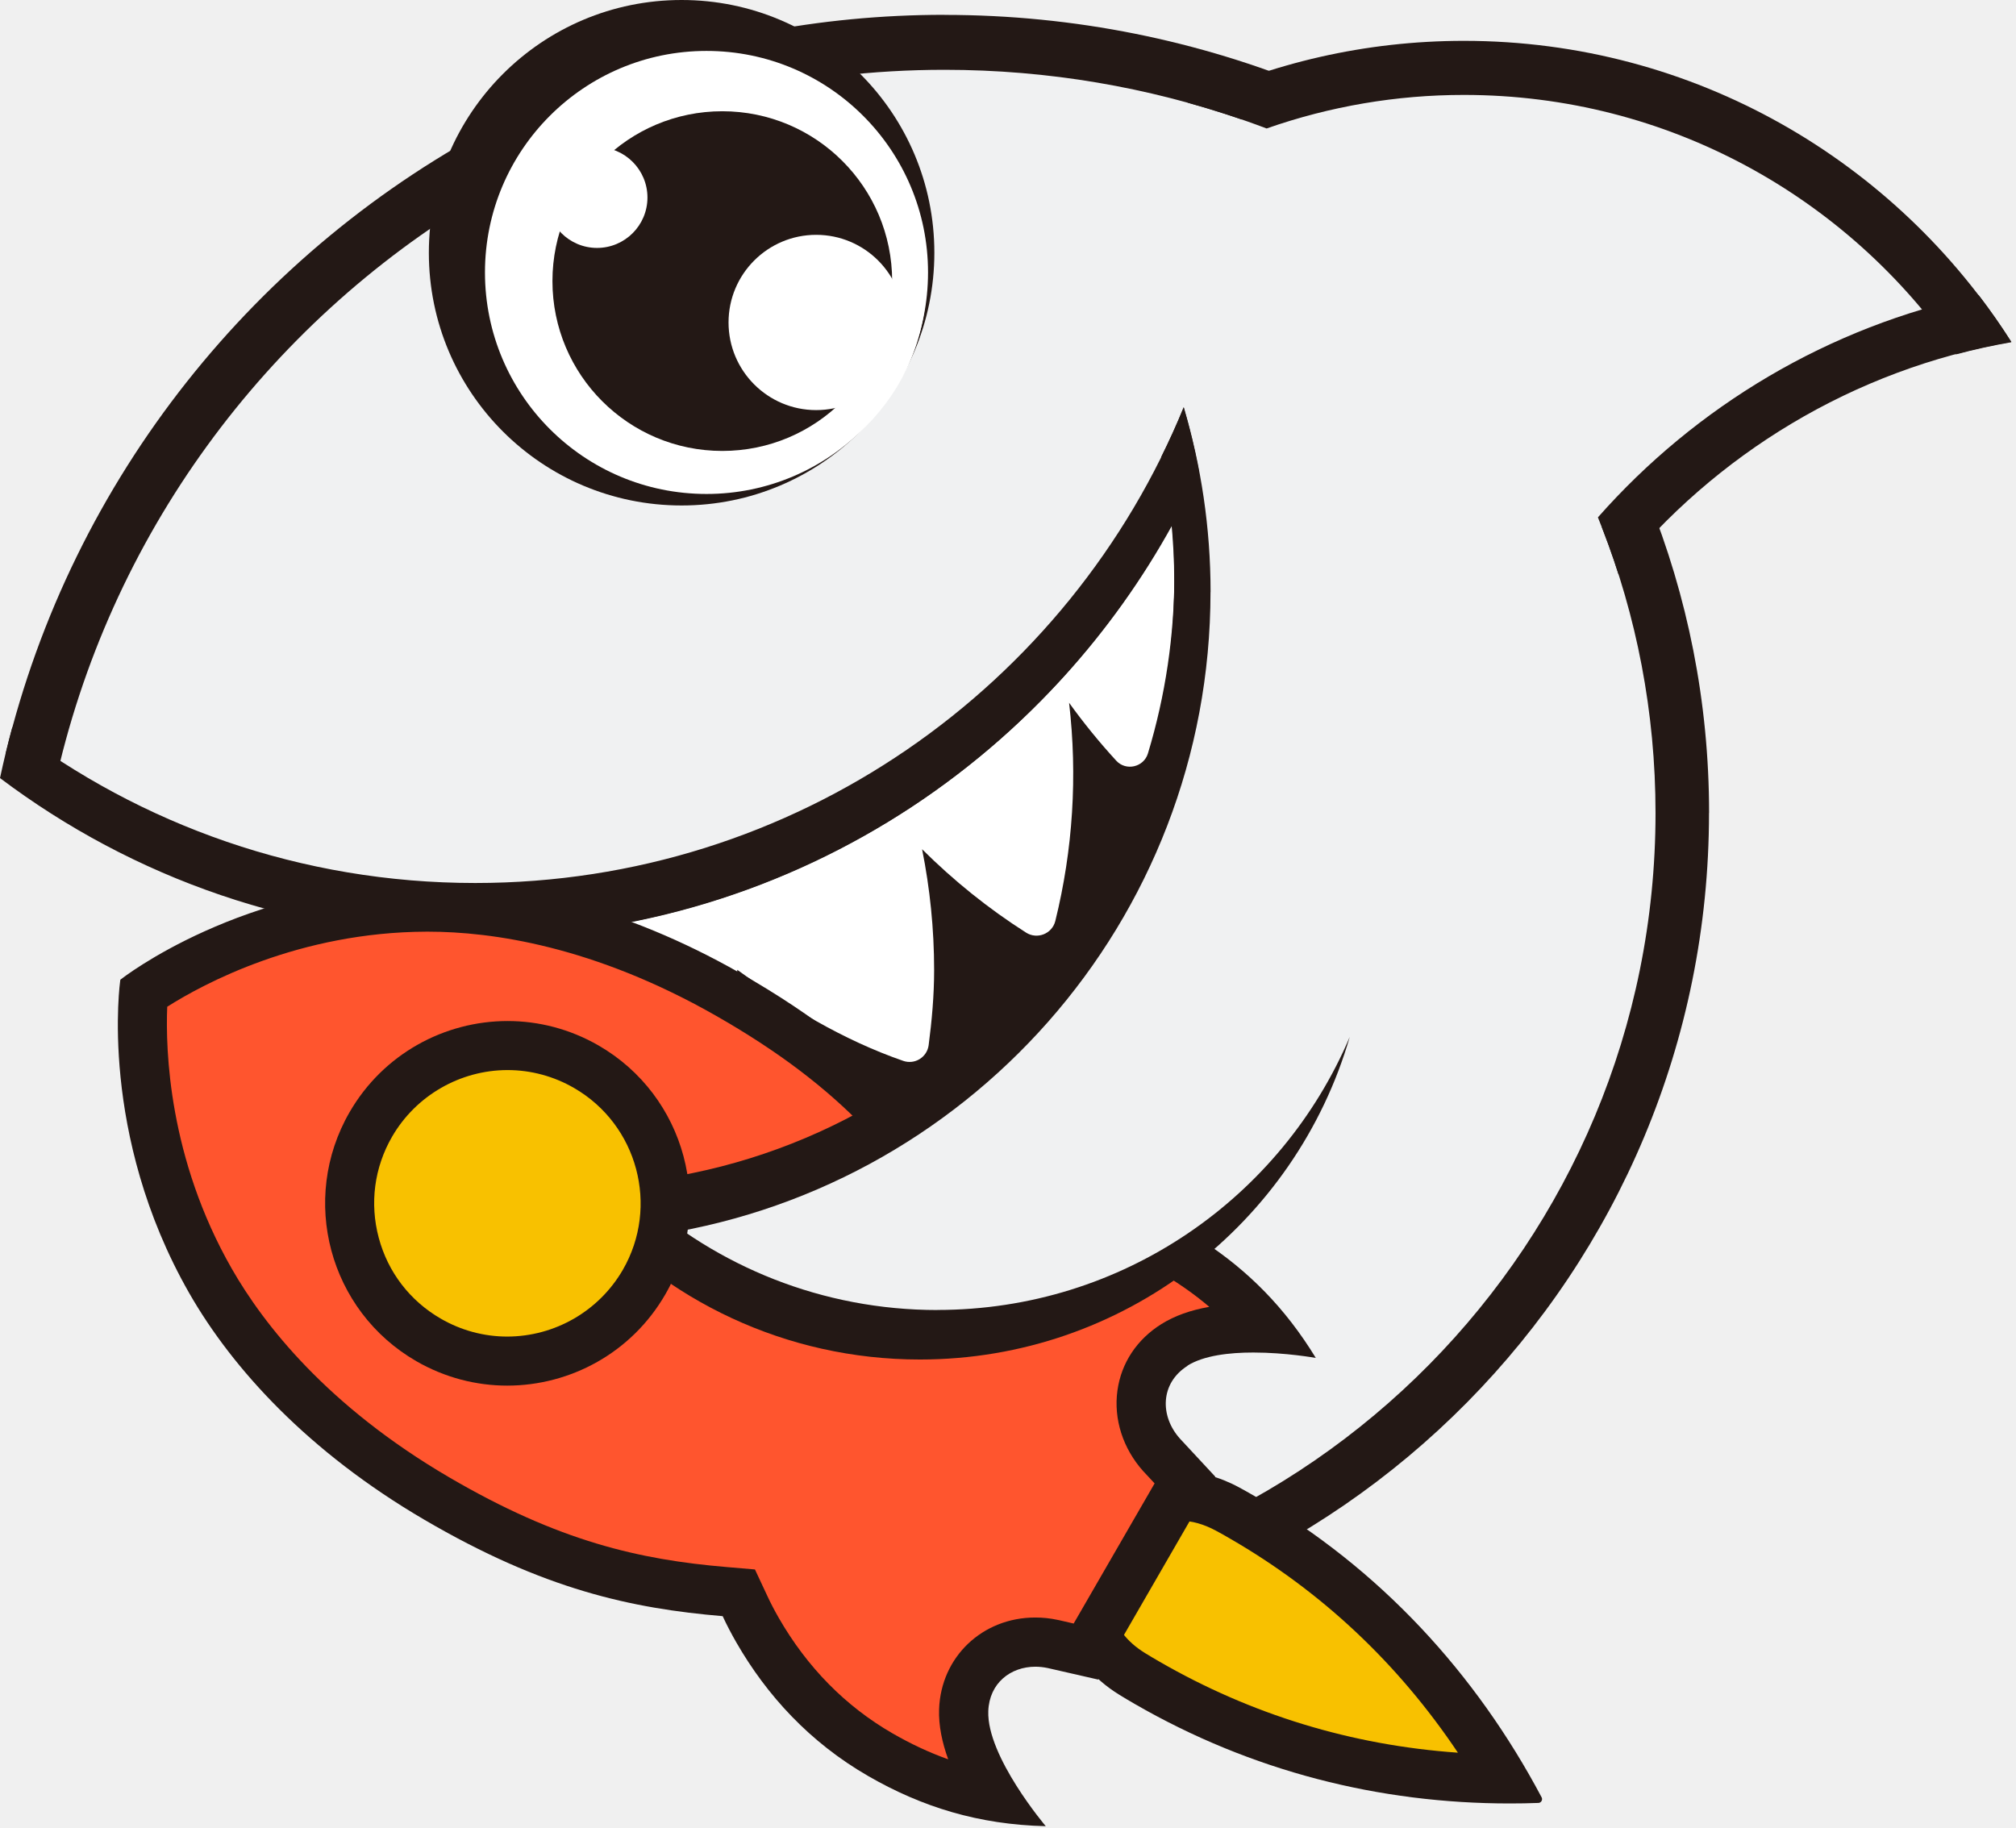
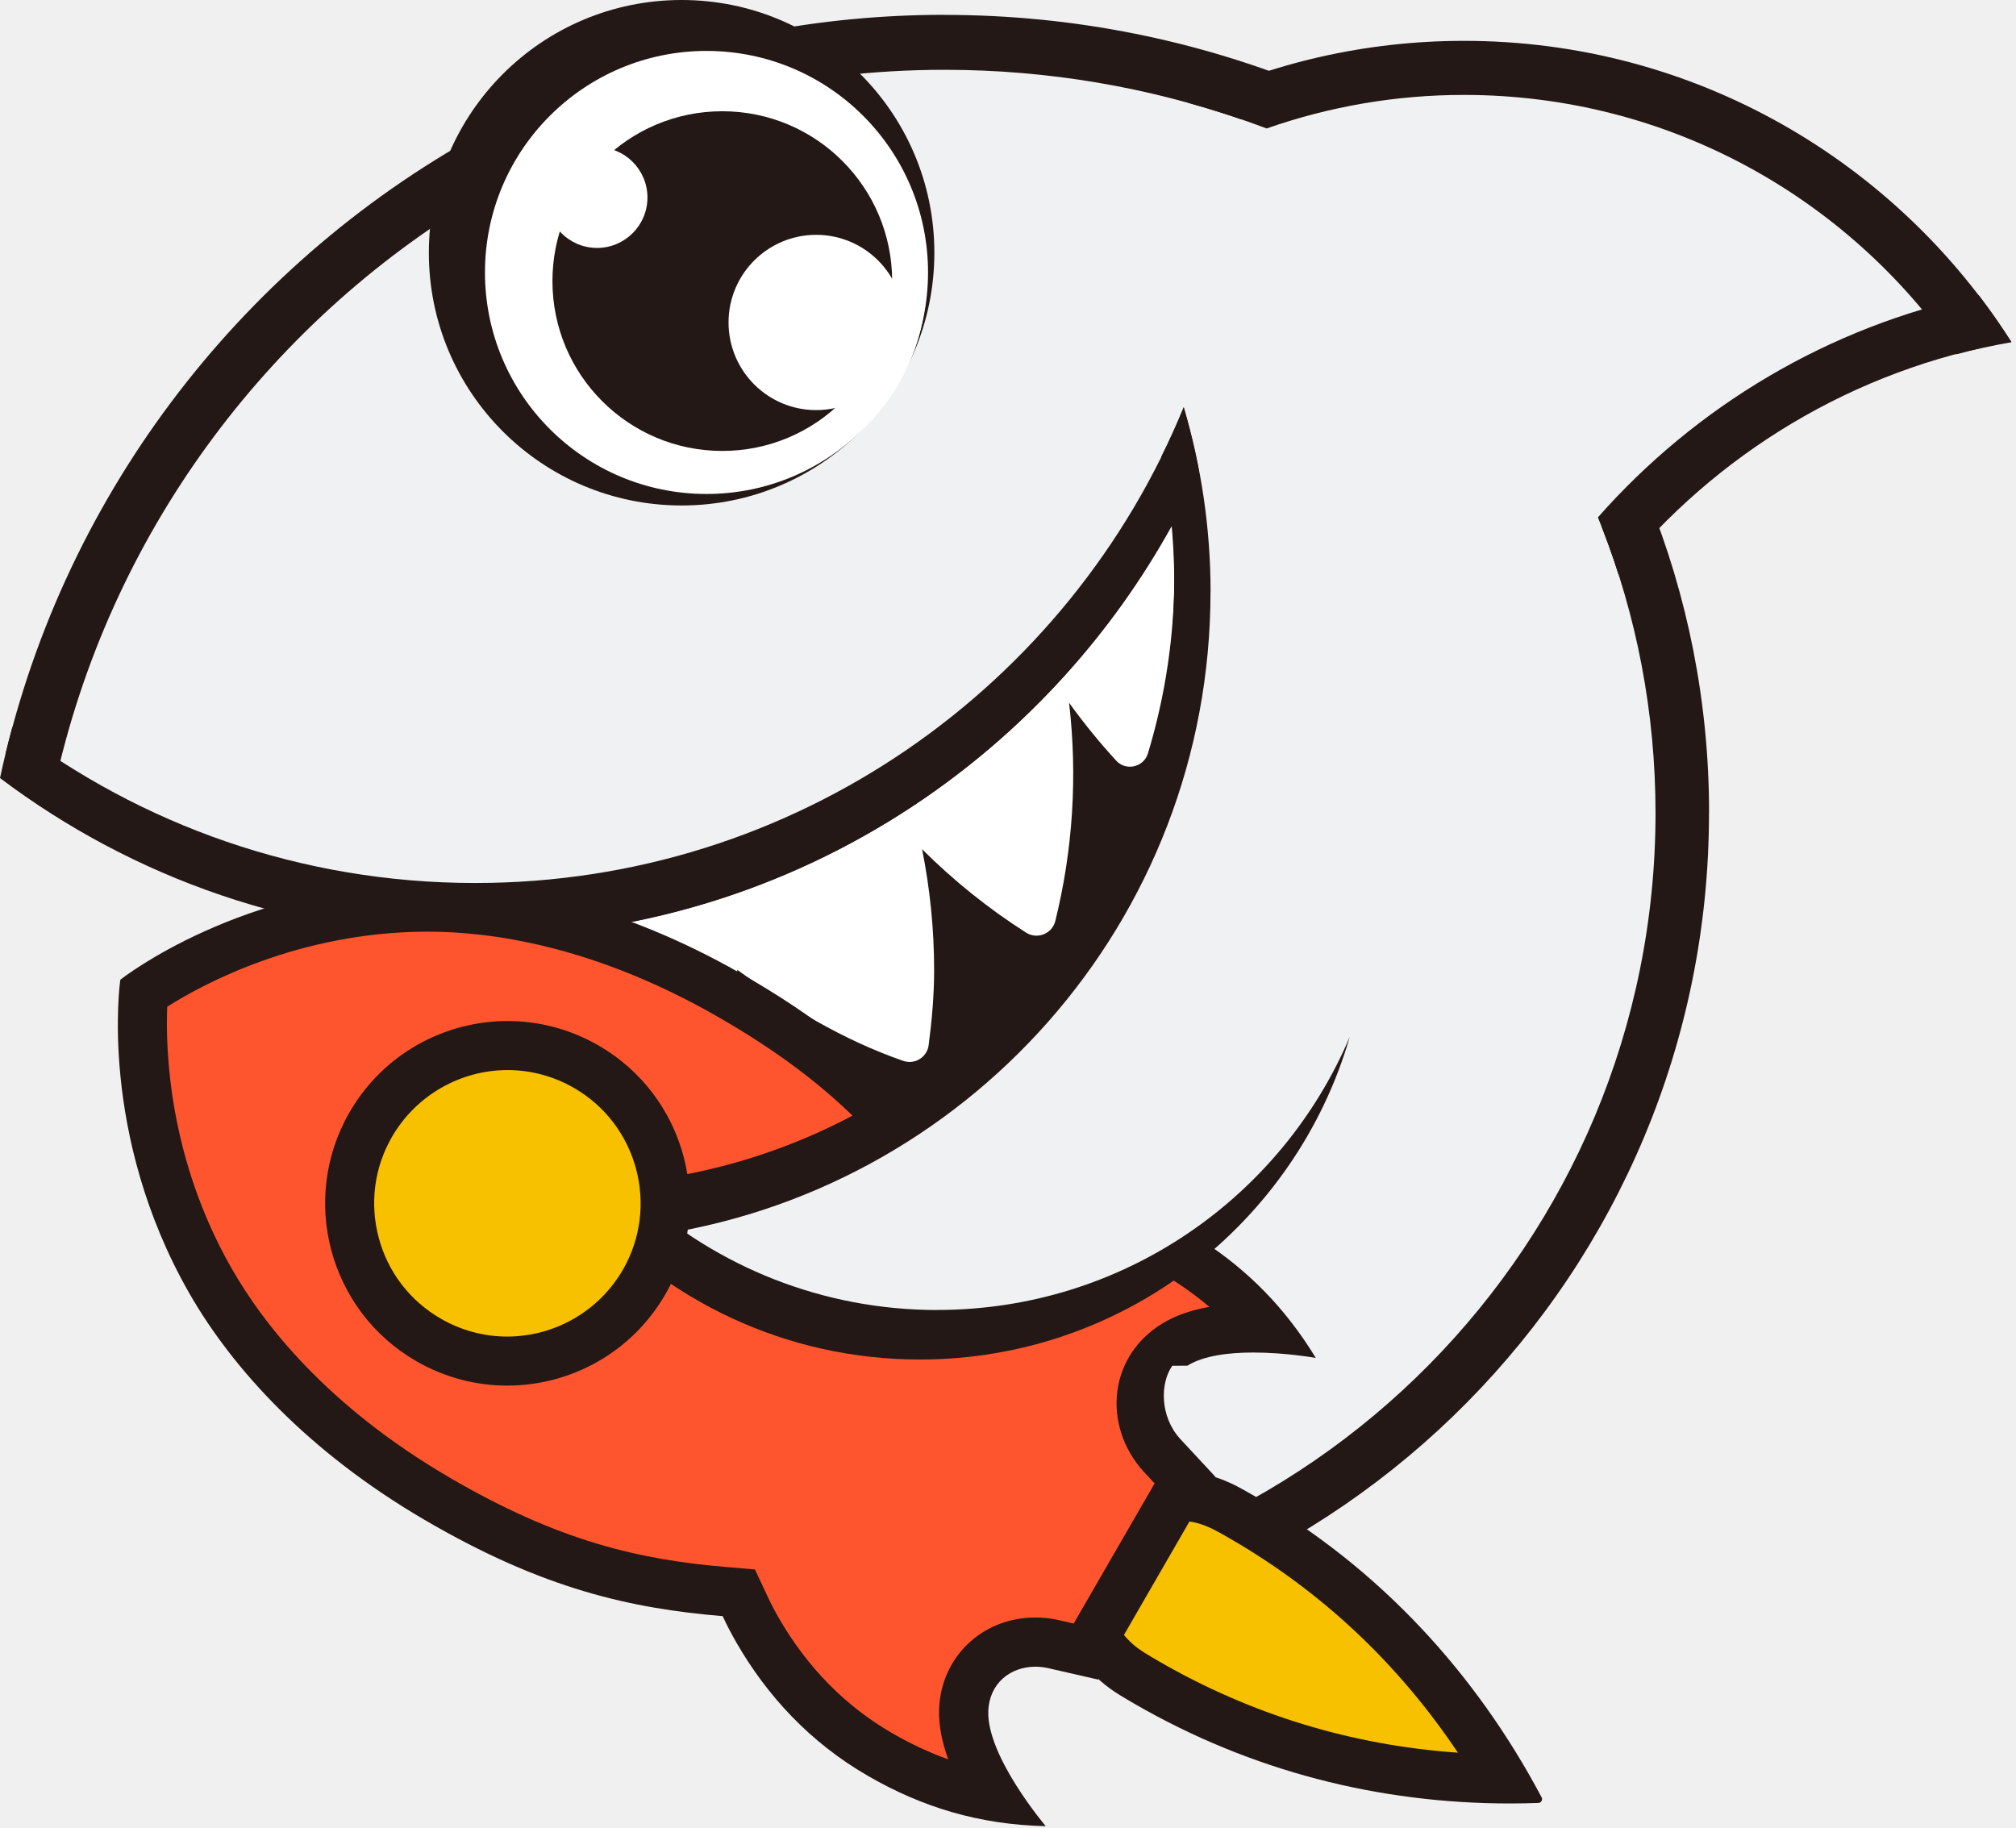
<svg xmlns="http://www.w3.org/2000/svg" viewBox="0 0 268 243">
-   <g fill="none" fill-rule="nonzero">
-     <g>
-       <path d="M680.71 78.92H506.99c-7.27 0-13.42 5.35-14.44 12.55l-10 72.55c-.74 5.29 3.36 10.01 8.7 10.01h173.74c7.27 0 13.42 5.35 14.43 12.55l10-72.54c.74-5.29-3.37-10.02-8.71-10.02m-43.6 71.47H522.22l5.68-41.81a6.99 6.99 0 0 1 6.92-6.01h114.92l-5.68 41.78a7.014 7.014 0 0 1-6.95 6.04">
+   <g>
+     <path fill="#F0F1F2" d="M3.5 102.17s16.32-58.04 58-77.1c-.22 0 42.53-33.25 106.62-11.53.48.78 51.89-22.26 94.681 29.33.219-.07-28.821 5.66-46.111 26.96 0-.2 15.08 44.13-2.66 82.6s-45.91 50.44-45.91 50.44-7.86-.88-13.72-9.44.84-19.2 13.72-16.85l-10.23-9.84s-18.2 13.31-39.28 10.96c-21.09-2.35-32.54-13.31-32.54-13.31l2.35-4.4s30.17-5.33 45.96-22.12 26.06-30.93 22.15-74.41c0 0-23.6 45.37-72.58 54.82S3.5 102.17 3.5 102.17">
</path>
-       <path d="M689.43 43.73H533.59h2.3-12.92c-5.18 0-9.97 2.76-12.57 7.25l-10.81 18.88h33.03c2.86 0 5.49-1.55 6.89-4.05l.82-1.47h86.66c2.95 0 4.78 3.2 3.3 5.74l-6.07 10.3h45.28s8.37-17.04 22.5-29.89c2.63-2.39.97-6.77-2.59-6.77zM443.55 174.18l18.37-130.45h-25.16c-7.23 0-13.36 5.32-14.36 12.48l-15.56 110.45a8.73 8.73 0 0 1-8.65 7.51H277.64c-4.37 0-8.06 3.22-8.67 7.54l-2.26 16.1h135.74l-2 14.2h34.82a3.39 3.39 0 0 0 3.35-2.91l1.59-11.29h15.24a8.77 8.77 0 0 0 8.69-7.56l2.26-16.09h-22.87zM668.92 212.1H475.87l2.27-16.13a8.725 8.725 0 0 1 8.64-7.51H679.9l-2.26 16.07a8.8 8.8 0 0 1-8.72 7.58z">
+     <path fill="#231815" d="m156.52 63.44-20.88 28.47-42.78 25.48-37.29 3.6-2.39 3.6 37.17 14.45 18.69 16.41 23.28-14.64 17.73-25.49 7.83-22.39 1.49-25.44z">
</path>
-       <path d="m290.07 139.16 104.54 11.03 2.03-14.46c.69-4.94-2.84-9.47-7.8-9.99l-110.43-11.65-1.21 8.6c-1.14 8.14 4.69 15.61 12.86 16.47zM297.38 79.58 401.98 98l2.12-15.09a8.79 8.79 0 0 0-7.18-9.88L286.9 53.65l-1.35 9.63c-1.09 7.73 4.15 14.94 11.84 16.29z">
+     <path fill="#FFF" d="M76.67 123.74c6.84 11.42 17.42 28.99 17.52 28.68 2.6-8.41 3.67-16.82 3.82-23.49 6.75 4.9 14.04 9.33 22.07 12.11a2.56 2.56 0 0 0 3.37-2.08c.43-3.27.73-6.65.73-9.98 0-5.51-.56-10.88-1.6-16.08 4.19 4.17 8.82 7.9 13.83 11.09 1.48.94 3.46.15 3.88-1.55a81.5 81.5 0 0 0 1.83-29.01c1.94 2.69 4.03 5.26 6.27 7.7 1.29 1.41 3.65.87 4.21-.96a82 82 0 0 0 3.52-23.79c0-2.21-.11-4.4-.29-6.56-15.94 28.9-45 49.55-79.16 53.91z">
+ </path>
+     <circle cx="59.17" cy="120.99" r="3.6" fill="#2CA6E0">
+ </circle>
+     <circle cx="82.84" cy="161" r="3.6" fill="#2CA6E0">
+ </circle>
+     <path fill="#231815" d="M194.62 5.43c-13.14 0-25.59 2.95-36.74 8.22 3.57.99 7.07 2.13 10.5 3.43a79.1 79.1 0 0 1 26.23-4.46c27.16 0 51.13 13.66 65.42 34.49 2.41-.65 4.87-1.18 7.36-1.62-15.29-24.07-42.16-40.06-72.78-40.06zM63.17 117.39c-23.13 0-44.45-7.72-61.53-20.72-.61 2.23-1.15 4.49-1.64 6.77 17.62 13.28 39.54 21.16 63.31 21.16 42.75 0 79.55-25.47 96.06-62.06-.54-2.85-1.21-5.64-2.01-8.38-15.18 37.09-51.63 63.23-94.18 63.23z">
+ </path>
+     <path fill="#231815" d="M267.38 45.45a87 87 0 0 0-4.35-6.23c-19.97 4.2-37.59 14.8-50.61 29.56 1 2.47 1.92 4.99 2.73 7.55 12.84-15.93 31.22-27.21 52.22-30.88z">
+ </path>
+     <path fill="#231815" d="M227.2 108.08c0-14.77-2.88-28.87-8.1-41.77l-6.16 3.77c4.61 11.78 7.14 24.6 7.14 38.01 0 57.14-45.91 103.55-102.85 104.38v7.12c60.87-.83 109.96-50.43 109.96-111.5z">
+ </path>
+     <path fill="#F8C100" d="M199.85 236.51c-16.97-.14-32.91-4.45-47.39-12.8q-1.02-.585-1.92-1.14c-7.33-4.5-6.38-11.15-5.63-13.79 1.34-4.75 5.66-9.86 11.98-9.86 2.08 0 4.2.58 6.31 1.72.62.34 1.27.7 1.95 1.09 14.38 8.3 26.04 19.99 34.7 34.78">
+ </path>
+     <path fill="#231815" d="M156.89 202.17c1.53 0 3.13.45 4.76 1.33.6.32 1.22.67 1.87 1.05 12.17 7.03 22.33 16.58 30.29 28.46-14.14-.99-27.48-5.06-39.72-12.13-.65-.38-1.27-.74-1.85-1.1-5.24-3.22-4.88-7.73-4.2-10.13 1.05-3.72 4.43-7.49 8.85-7.49m0-6.52c-14.06 0-22.91 20.57-8.06 29.69.63.39 1.29.78 2 1.19 15.55 8.98 32.56 13.24 49.87 13.24 1.27 0 2.54-.02 3.81-.07.37-.01.6-.42.43-.74-8.73-16.46-21.47-30.42-38.17-40.06-.71-.41-1.38-.79-2.03-1.14-2.71-1.47-5.37-2.12-7.86-2.12z">
+ </path>
+     <path fill="#FF552E" d="M156.12 178.8c2.42-1.51 5.85-2.25 10.5-2.25.51 0 1.01 0 1.5.03-3.17-3.82-6.88-6.97-11.34-9.69-6.76 3.82-22.56 11.69-36.63 10.95-17.43-.92-32.43-10.77-32.43-10.77l.7-7.09c7.15-.8 23.04-8.18 29.72-11.41-5.29-5.65-11.9-10.97-21.46-16.41-16.77-9.54-30.9-11.55-39.8-11.55h-.21c-19.66.07-33.87 8.85-37.61 11.42-.36 4.53-.85 21.22 8.91 38.28 4.44 7.76 13.25 19.07 30 28.88 15.18 8.89 26.3 11.39 38.34 12.41l1.88.16.8 1.71c.51 1.1 1.08 2.19 1.69 3.25 4.08 7.09 9.57 12.65 16.3 16.54 4.95 2.86 9.89 4.69 15.17 5.59-2.13-3.44-4.2-7.79-4.07-11.5.19-5.24 4.2-9.04 9.52-9.04.76 0 1.53.08 2.34.25l4.39 1 13.17-22.8-3.1-3.34c-2.07-2.31-3.03-5.27-2.63-8.11.38-2.68 1.92-4.99 4.35-6.51">
+ </path>
+     <g fill="#231815">
+       <path d="M125.55 1.97c-8.36 0-16.52.8-24.44 2.33l4.23 1.13 6.14 4.66c4.61-.53 9.31-.81 14.07-.81 13.84 0 27.13 2.33 39.51 6.6l9.51-4.2c-15.11-6.25-31.66-9.7-49.02-9.7zM66.7 16.24C34.07 33.11 9.6 63.56.77 100.11l5.12 3.87 1.33.66c7.2-33.31 28.11-61.51 56.52-78.42z">
</path>
    </g>
-     <g>
-       <path fill="#F0F1F2" d="M3.5 102.17s16.32-58.04 58-77.1c-.22 0 42.53-33.25 106.62-11.53.48.78 51.89-22.26 94.681 29.33.219-.07-28.821 5.66-46.111 26.96 0-.2 15.08 44.13-2.66 82.6s-45.91 50.44-45.91 50.44-7.86-.88-13.72-9.44.84-19.2 13.72-16.85l-10.23-9.84s-18.2 13.31-39.28 10.96c-21.09-2.35-32.54-13.31-32.54-13.31l2.35-4.4s30.17-5.33 45.96-22.12 26.06-30.93 22.15-74.41c0 0-23.6 45.37-72.58 54.82S3.5 102.17 3.5 102.17">
+     <path fill="#231815" d="M160.93 78.71c0-8.54-1.26-16.79-3.57-24.58a96 96 0 0 1-2.99 6.61c1.13 5.35 1.73 10.9 1.73 16.59 0 44.33-35.94 80.27-80.27 80.27-.28 0-.56-.02-.83-.02l11.05 6.79c42.27-5.67 74.87-41.85 74.87-85.67z">
</path>
-       <path fill="#231815" d="m156.52 63.44-20.88 28.47-42.78 25.48-37.29 3.6-2.39 3.6 37.17 14.45 18.69 16.41 23.28-14.64 17.73-25.49 7.83-22.39 1.49-25.44z">
+     <path fill="#231815" d="M124.61 174.16c-15.3 0-29.24-5.78-39.78-15.26l-7.33 1.5c10.91 12.46 26.92 20.34 44.79 20.34 27.1 0 49.95-18.11 57.14-42.89-9.05 21.34-30.18 36.3-54.82 36.3z">
</path>
-       <path fill="#FFF" d="M76.67 123.74c6.84 11.42 17.42 28.99 17.52 28.68 2.6-8.41 3.67-16.82 3.82-23.49 6.75 4.9 14.04 9.33 22.07 12.11a2.56 2.56 0 0 0 3.37-2.08c.43-3.27.73-6.65.73-9.98 0-5.51-.56-10.88-1.6-16.08 4.19 4.17 8.82 7.9 13.83 11.09 1.48.94 3.46.15 3.88-1.55a81.5 81.5 0 0 0 1.83-29.01c1.94 2.69 4.03 5.26 6.27 7.7 1.29 1.41 3.65.87 4.21-.96a82 82 0 0 0 3.52-23.79c0-2.21-.11-4.4-.29-6.56-15.94 28.9-45 49.55-79.16 53.91z">
+     <path fill="#F8C100" d="M67.43 180.95c-3.66 0-7.28-.97-10.46-2.81a20.83 20.83 0 0 1-9.77-12.73c-1.45-5.41-.71-11.06 2.1-15.91a21.05 21.05 0 0 1 18.18-10.49c3.66 0 7.27.97 10.46 2.81 10.01 5.78 13.46 18.63 7.68 28.65a21.05 21.05 0 0 1-18.18 10.49z">
</path>
-       <circle cx="59.17" cy="120.99" r="3.6" fill="#2CA6E0">
+     <path fill="#231815" d="M67.48 142.26c3.09 0 6.14.82 8.83 2.38 8.46 4.88 11.37 15.74 6.48 24.19a17.8 17.8 0 0 1-15.36 8.86c-3.09 0-6.14-.82-8.83-2.38-4.1-2.37-7.03-6.18-8.25-10.75s-.6-9.34 1.77-13.44c3.16-5.46 9.04-8.86 15.36-8.86m0-6.52c-8.37 0-16.52 4.35-21.01 12.12-6.69 11.59-2.72 26.41 8.87 33.1 3.82 2.2 7.98 3.25 12.09 3.25 8.37 0 16.52-4.35 21.01-12.12 6.69-11.59 2.72-26.41-8.87-33.1-3.82-2.2-7.98-3.25-12.09-3.25M124.21 33.6c0 18.56-15.04 33.6-33.6 33.6s-33.6-15.04-33.6-33.6S72.05 0 90.61 0s33.6 15.04 33.6 33.6">
+ </path>
+     <path fill="#FFF" d="M123.37 36.22c0 16.27-13.19 29.45-29.45 29.45-16.27 0-29.45-13.19-29.45-29.45 0-16.27 13.19-29.45 29.45-29.45 16.27 0 29.45 13.19 29.45 29.45">
+ </path>
+     <path fill="#FFF" d="M123.16 37.37c0 14.99-12.15 27.14-27.14 27.14S68.88 52.36 68.88 37.37s12.15-27.14 27.14-27.14 27.14 12.15 27.14 27.14">
+ </path>
+     <path fill="#231815" d="M118.6 37.37c0 12.47-10.11 22.58-22.58 22.58S73.44 49.84 73.44 37.37s10.11-22.58 22.58-22.58S118.6 24.9 118.6 37.37">
+ </path>
+     <circle cx="79.37" cy="26.26" r="6.7" fill="#FFF">
</circle>
-       <circle cx="82.84" cy="161" r="3.6" fill="#2CA6E0">
+     <circle cx="108.5" cy="42.87" r="11.65" fill="#FFF">
</circle>
-       <path fill="#231815" d="M194.62 5.43c-13.14 0-25.59 2.95-36.74 8.22 3.57.99 7.07 2.13 10.5 3.43a79.1 79.1 0 0 1 26.23-4.46c27.16 0 51.13 13.66 65.42 34.49 2.41-.65 4.87-1.18 7.36-1.62-15.29-24.07-42.16-40.06-72.78-40.06zM63.17 117.39c-23.13 0-44.45-7.72-61.53-20.72-.61 2.23-1.15 4.49-1.64 6.77 17.62 13.28 39.54 21.16 63.31 21.16 42.75 0 79.55-25.47 96.06-62.06-.54-2.85-1.21-5.64-2.01-8.38-15.18 37.09-51.63 63.23-94.18 63.23z">
+     <path fill="#231815" d="M157.85 181.56c2.17-1.36 5.57-1.75 8.76-1.75 4.34 0 8.31.72 8.31.72-4.07-6.67-9-11.61-14.99-15.52l-6.15 3.89c.09.05.18.09.28.15 2.46 1.42 4.68 2.97 6.7 4.69-2.52.44-4.63 1.2-6.37 2.29-3.26 2.04-5.33 5.17-5.84 8.82-.53 3.8.72 7.71 3.43 10.74l.04.04.04.04 1.43 1.54-10.76 18.63-2.04-.47h-.05l-.06-.02c-.98-.21-1.97-.31-2.96-.31-7.03 0-12.53 5.24-12.78 12.18-.08 2.18.41 4.46 1.21 6.67-2.5-.89-4.96-2.04-7.42-3.46-6.23-3.6-11.32-8.76-15.11-15.35-.56-.98-1.09-1.99-1.56-3.01l-1.6-3.42-3.76-.32c-11.59-.98-22.32-3.4-36.96-11.97-16.13-9.45-24.58-20.27-28.82-27.68-8.42-14.7-8.82-29.14-8.59-34.84 4.83-3.06 17.53-9.92 34.46-9.98h.2c8.51 0 22.04 1.93 38.19 11.12 8.65 4.92 14.78 9.74 19.72 14.8l6.41-2.72c-5.53-6.05-12.53-11.84-22.9-17.74-15.41-8.77-29.9-11.97-41.41-11.97h-.22c-24.42.09-40.58 12.82-40.58 12.82l-.1.08-.02.13s-2.94 20.36 9.19 41.56c5.74 10.02 15.79 21.05 31.19 30.07 15.93 9.33 27.6 11.82 39.71 12.85.55 1.19 1.16 2.35 1.82 3.5 4.05 7.04 9.77 13.28 17.5 17.74 7.17 4.14 14.71 6.47 23.63 6.68 0 0-7.86-9.26-7.64-15.3.14-3.73 2.97-5.9 6.26-5.9.53 0 1.07.06 1.61.17l6.74 1.54 15.57-26.97-4.7-5.06c-2.68-2.98-2.65-7.38-1.02-9.69z">
</path>
-       <path fill="#231815" d="M267.38 45.45a87 87 0 0 0-4.35-6.23c-19.97 4.2-37.59 14.8-50.61 29.56 1 2.47 1.92 4.99 2.73 7.55 12.84-15.93 31.22-27.21 52.22-30.88z">
- </path>
-       <path fill="#231815" d="M227.2 108.08c0-14.77-2.88-28.87-8.1-41.77l-6.16 3.77c4.61 11.78 7.14 24.6 7.14 38.01 0 57.14-45.91 103.55-102.85 104.38v7.12c60.87-.83 109.96-50.43 109.96-111.5z">
- </path>
-       <path fill="#F8C100" d="M199.85 236.51c-16.97-.14-32.91-4.45-47.39-12.8q-1.02-.585-1.92-1.14c-7.33-4.5-6.38-11.15-5.63-13.79 1.34-4.75 5.66-9.86 11.98-9.86 2.08 0 4.2.58 6.31 1.72.62.34 1.27.7 1.95 1.09 14.38 8.3 26.04 19.99 34.7 34.78">
- </path>
-       <path fill="#231815" d="M156.89 202.17c1.53 0 3.13.45 4.76 1.33.6.32 1.22.67 1.87 1.05 12.17 7.03 22.33 16.58 30.29 28.46-14.14-.99-27.48-5.06-39.72-12.13-.65-.38-1.27-.74-1.85-1.1-5.24-3.22-4.88-7.73-4.2-10.13 1.05-3.72 4.43-7.49 8.85-7.49m0-6.52c-14.06 0-22.91 20.57-8.06 29.69.63.39 1.29.78 2 1.19 15.55 8.98 32.56 13.24 49.87 13.24 1.27 0 2.54-.02 3.81-.07.37-.01.6-.42.43-.74-8.73-16.46-21.47-30.42-38.17-40.06-.71-.41-1.38-.79-2.03-1.14-2.71-1.47-5.37-2.12-7.86-2.12z">
- </path>
-       <path fill="#FF552E" d="M156.12 178.8c2.42-1.51 5.85-2.25 10.5-2.25.51 0 1.01 0 1.5.03-3.17-3.82-6.88-6.97-11.34-9.69-6.76 3.82-22.56 11.69-36.63 10.95-17.43-.92-32.43-10.77-32.43-10.77l.7-7.09c7.15-.8 23.04-8.18 29.72-11.41-5.29-5.65-11.9-10.97-21.46-16.41-16.77-9.54-30.9-11.55-39.8-11.55h-.21c-19.66.07-33.87 8.85-37.61 11.42-.36 4.53-.85 21.22 8.91 38.28 4.44 7.76 13.25 19.07 30 28.88 15.18 8.89 26.3 11.39 38.34 12.41l1.88.16.8 1.71c.51 1.1 1.08 2.19 1.69 3.25 4.08 7.09 9.57 12.65 16.3 16.54 4.95 2.86 9.89 4.69 15.17 5.59-2.13-3.44-4.2-7.79-4.07-11.5.19-5.24 4.2-9.04 9.52-9.04.76 0 1.53.08 2.34.25l4.39 1 13.17-22.8-3.1-3.34c-2.07-2.31-3.03-5.27-2.63-8.11.38-2.68 1.92-4.99 4.35-6.51">
- </path>
-       <g fill="#231815">
-         <path d="M125.55 1.97c-8.36 0-16.52.8-24.44 2.33l4.23 1.13 6.14 4.66c4.61-.53 9.31-.81 14.07-.81 13.84 0 27.13 2.33 39.51 6.6l9.51-4.2c-15.11-6.25-31.66-9.7-49.02-9.7zM66.7 16.24C34.07 33.11 9.6 63.56.77 100.11l5.12 3.87 1.33.66c7.2-33.31 28.11-61.51 56.52-78.42z">
- </path>
-       </g>
-       <path fill="#231815" d="M160.93 78.71c0-8.54-1.26-16.79-3.57-24.58a96 96 0 0 1-2.99 6.61c1.13 5.35 1.73 10.9 1.73 16.59 0 44.33-35.94 80.27-80.27 80.27-.28 0-.56-.02-.83-.02l11.05 6.79c42.27-5.67 74.87-41.85 74.87-85.67z">
- </path>
-       <path fill="#231815" d="M124.61 174.16c-15.3 0-29.24-5.78-39.78-15.26l-7.33 1.5c10.91 12.46 26.92 20.34 44.79 20.34 27.1 0 49.95-18.11 57.14-42.89-9.05 21.34-30.18 36.3-54.82 36.3z">
- </path>
-       <path fill="#F8C100" d="M67.43 180.95c-3.66 0-7.28-.97-10.46-2.81a20.83 20.83 0 0 1-9.77-12.73c-1.45-5.41-.71-11.06 2.1-15.91a21.05 21.05 0 0 1 18.18-10.49c3.66 0 7.27.97 10.46 2.81 10.01 5.78 13.46 18.63 7.68 28.65a21.05 21.05 0 0 1-18.18 10.49z">
- </path>
-       <path fill="#231815" d="M67.48 142.26c3.09 0 6.14.82 8.83 2.38 8.46 4.88 11.37 15.74 6.48 24.19a17.8 17.8 0 0 1-15.36 8.86c-3.09 0-6.14-.82-8.83-2.38-4.1-2.37-7.03-6.18-8.25-10.75s-.6-9.34 1.77-13.44c3.16-5.46 9.04-8.86 15.36-8.86m0-6.52c-8.37 0-16.52 4.35-21.01 12.12-6.69 11.59-2.72 26.41 8.87 33.1 3.82 2.2 7.98 3.25 12.09 3.25 8.37 0 16.52-4.35 21.01-12.12 6.69-11.59 2.72-26.41-8.87-33.1-3.82-2.2-7.98-3.25-12.09-3.25M124.21 33.6c0 18.56-15.04 33.6-33.6 33.6s-33.6-15.04-33.6-33.6S72.05 0 90.61 0s33.6 15.04 33.6 33.6">
- </path>
-       <path fill="#FFF" d="M123.37 36.22c0 16.27-13.19 29.45-29.45 29.45-16.27 0-29.45-13.19-29.45-29.45 0-16.27 13.19-29.45 29.45-29.45 16.27 0 29.45 13.19 29.45 29.45">
- </path>
-       <path fill="#FFF" d="M123.16 37.37c0 14.99-12.15 27.14-27.14 27.14S68.88 52.36 68.88 37.37s12.15-27.14 27.14-27.14 27.14 12.15 27.14 27.14">
- </path>
-       <path fill="#231815" d="M118.6 37.37c0 12.47-10.11 22.58-22.58 22.58S73.44 49.84 73.44 37.37s10.11-22.58 22.58-22.58S118.6 24.9 118.6 37.37">
- </path>
-       <circle cx="79.37" cy="26.26" r="6.7" fill="#FFF">
- </circle>
-       <circle cx="108.5" cy="42.87" r="11.65" fill="#FFF">
- </circle>
-       <path fill="#231815" d="M157.85 181.56c2.17-1.36 5.57-1.75 8.76-1.75 4.34 0 8.31.72 8.31.72-4.07-6.67-9-11.61-14.99-15.52l-6.15 3.89c.09.05.18.09.28.15 2.46 1.42 4.68 2.97 6.7 4.69-2.52.44-4.63 1.2-6.37 2.29-3.26 2.04-5.33 5.17-5.84 8.82-.53 3.8.72 7.71 3.43 10.74l.04.04.04.04 1.43 1.54-10.76 18.63-2.04-.47h-.05l-.06-.02c-.98-.21-1.97-.31-2.96-.31-7.03 0-12.53 5.24-12.78 12.18-.08 2.18.41 4.46 1.21 6.67-2.5-.89-4.96-2.04-7.42-3.46-6.23-3.6-11.32-8.76-15.11-15.35-.56-.98-1.09-1.99-1.56-3.01l-1.6-3.42-3.76-.32c-11.59-.98-22.32-3.4-36.96-11.97-16.13-9.45-24.58-20.27-28.82-27.68-8.42-14.7-8.82-29.14-8.59-34.84 4.83-3.06 17.53-9.92 34.46-9.98h.2c8.51 0 22.04 1.93 38.19 11.12 8.65 4.92 14.78 9.74 19.72 14.8l6.41-2.72c-5.53-6.05-12.53-11.84-22.9-17.74-15.41-8.77-29.9-11.97-41.41-11.97h-.22c-24.42.09-40.58 12.82-40.58 12.82l-.1.08-.02.13s-2.94 20.36 9.19 41.56c5.74 10.02 15.79 21.05 31.19 30.07 15.93 9.33 27.6 11.82 39.71 12.85.55 1.19 1.16 2.35 1.82 3.5 4.05 7.04 9.77 13.28 17.5 17.74 7.17 4.14 14.71 6.47 23.63 6.68 0 0-7.86-9.26-7.64-15.3.14-3.73 2.97-5.9 6.26-5.9.53 0 1.07.06 1.61.17l6.74 1.54 15.57-26.97-4.7-5.06c-2.68-2.98-2.65-7.38 1.02-9.69z">
- </path>
-     </g>
  </g>
</svg>
